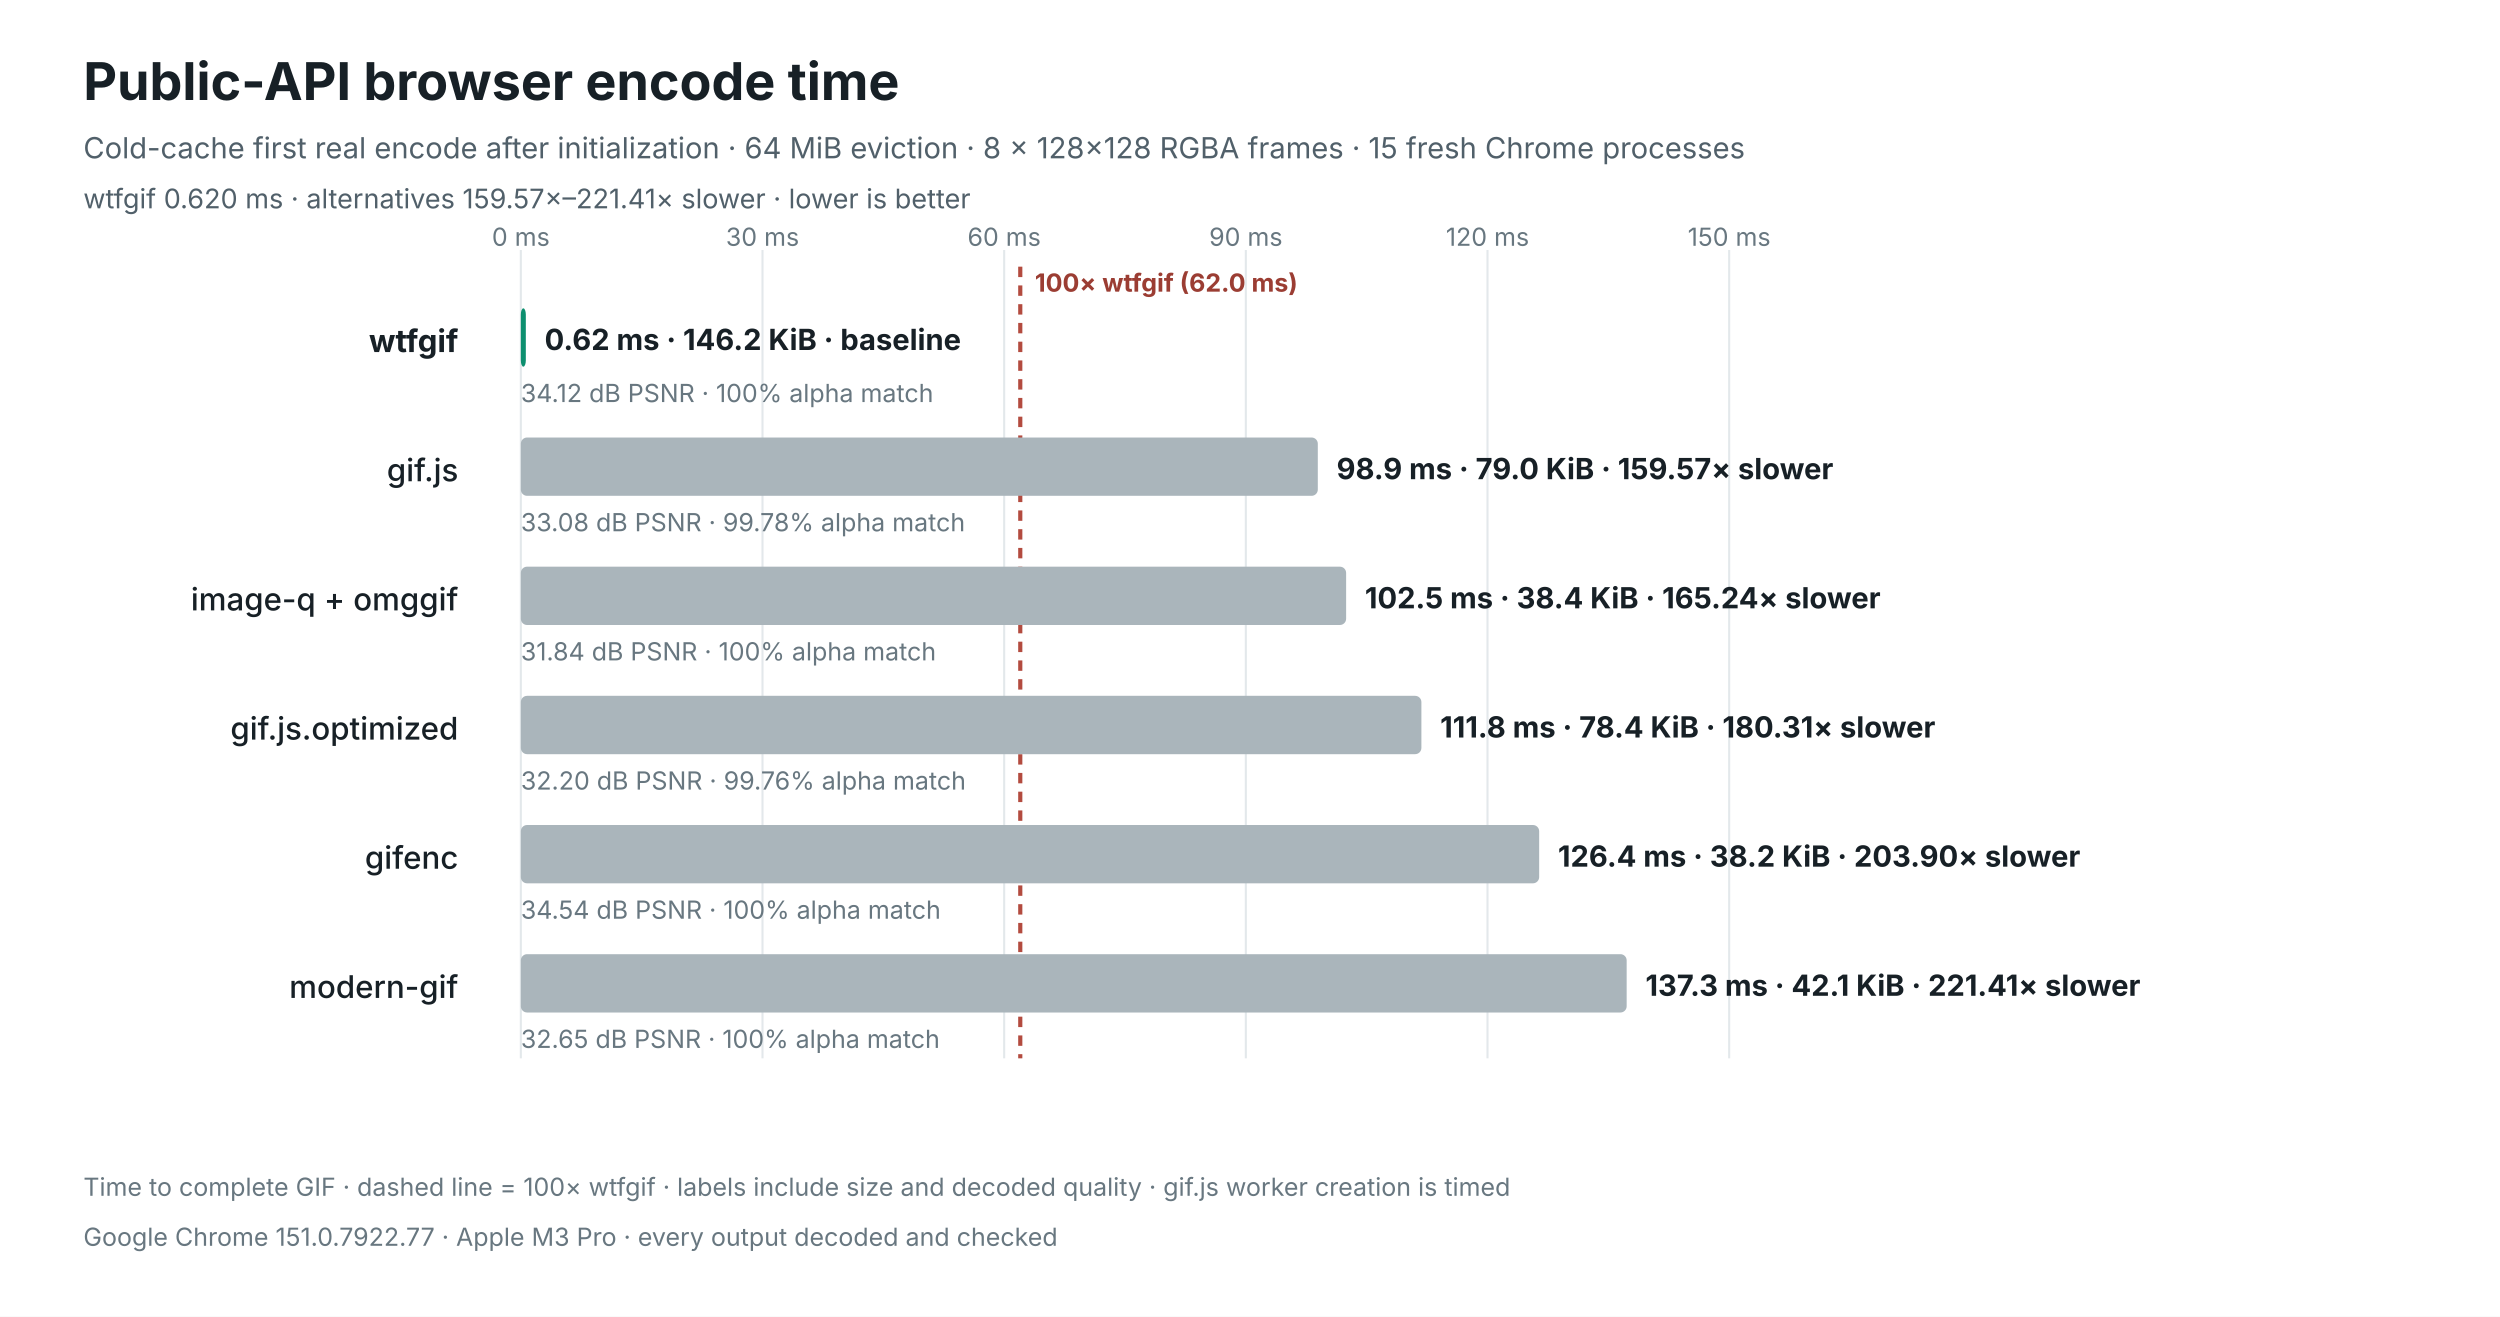
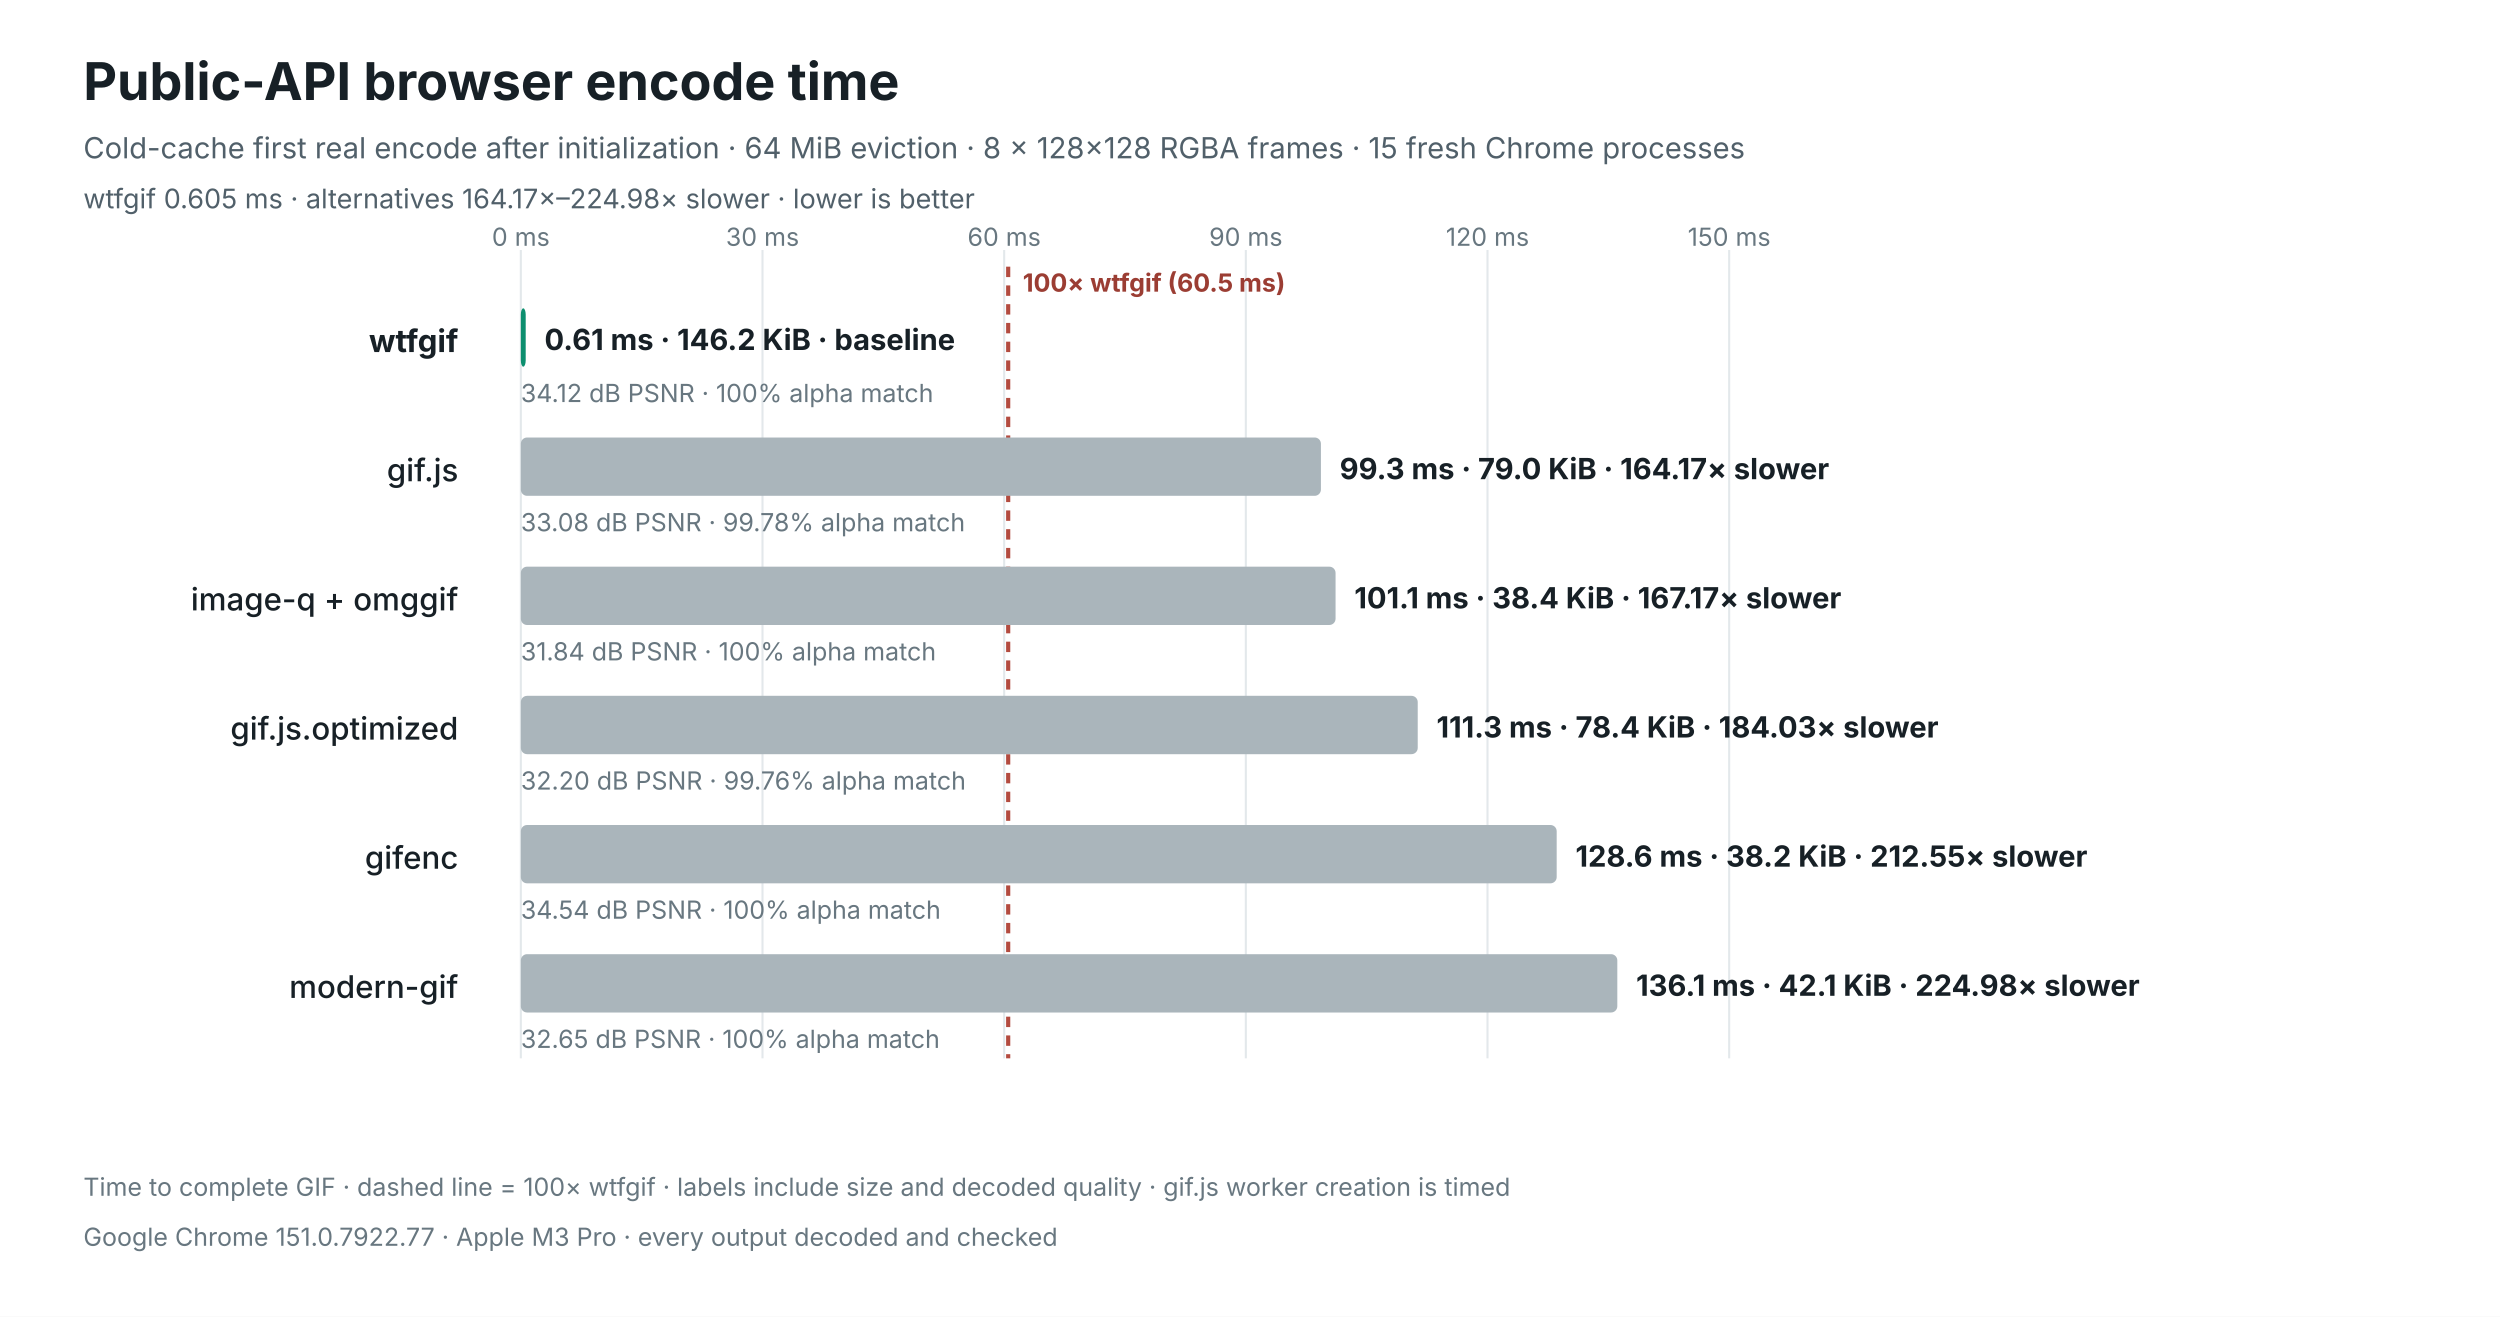
<svg xmlns="http://www.w3.org/2000/svg" width="1200" height="632" viewBox="0 0 1200 632" role="img" aria-labelledby="title desc">
  <rect width="100%" height="100%" fill="#ffffff" />
  <g font-family="ui-sans-serif, -apple-system, BlinkMacSystemFont, Segoe UI, sans-serif" fill="#172026">
    <text x="40" y="48" font-size="25" font-weight="700">Public-API browser encode time</text>
    <text x="40" y="76" font-size="14" fill="#51606a">Cold-cache first real encode after initialization · 64 MiB eviction · 8 × 128×128 RGBA frames · 15 fresh Chrome processes</text>
-     <text x="40" y="100" font-size="13" fill="#51606a">wtfgif 0.620 ms · alternatives 159.57×–221.41× slower · lower is better</text>
+     <text x="40" y="100" font-size="13" fill="#51606a">wtfgif 0.605 ms · alternatives 164.17×–224.98× slower · lower is better</text>
    <line x1="250" y1="120" x2="250" y2="508" stroke="#e3e8eb" stroke-width="1" />
    <text x="250" y="118" text-anchor="middle" font-size="12" fill="#687780">0 ms</text>
    <line x1="366" y1="120" x2="366" y2="508" stroke="#e3e8eb" stroke-width="1" />
    <text x="366" y="118" text-anchor="middle" font-size="12" fill="#687780">30 ms</text>
    <line x1="482" y1="120" x2="482" y2="508" stroke="#e3e8eb" stroke-width="1" />
    <text x="482" y="118" text-anchor="middle" font-size="12" fill="#687780">60 ms</text>
    <line x1="598" y1="120" x2="598" y2="508" stroke="#e3e8eb" stroke-width="1" />
    <text x="598" y="118" text-anchor="middle" font-size="12" fill="#687780">90 ms</text>
    <line x1="714" y1="120" x2="714" y2="508" stroke="#e3e8eb" stroke-width="1" />
    <text x="714" y="118" text-anchor="middle" font-size="12" fill="#687780">120 ms</text>
    <line x1="830" y1="120" x2="830" y2="508" stroke="#e3e8eb" stroke-width="1" />
    <text x="830" y="118" text-anchor="middle" font-size="12" fill="#687780">150 ms</text>
-     <line x1="489.73" y1="128" x2="489.73" y2="508" stroke="#b34b3f" stroke-width="2" stroke-dasharray="5 4" />
-     <text x="496.73" y="140" font-size="12" font-weight="700" fill="#9b3d33">100× wtfgif (62.0 ms)</text>
+     <line x1="483.93" y1="128" x2="483.93" y2="508" stroke="#b34b3f" stroke-width="2" stroke-dasharray="5 4" />
+     <text x="490.93" y="140" font-size="12" font-weight="700" fill="#9b3d33">100× wtfgif (60.5 ms)</text>
    <text x="220" y="169" text-anchor="end" font-size="15" font-weight="700">wtfgif</text>
-     <rect x="250" y="148" width="2.4" height="28" rx="3" fill="#0d8f6f" />
-     <text x="261.4" y="168" text-anchor="start" font-size="14" font-weight="700" fill="#172026">0.62 ms · 146.2 KiB · baseline</text>
+     <rect x="250" y="148" width="2.34" height="28" rx="3" fill="#0d8f6f" />
+     <text x="261.34" y="168" text-anchor="start" font-size="14" font-weight="700" fill="#172026">0.61 ms · 146.2 KiB · baseline</text>
    <text x="250" y="193" font-size="12" fill="#687780">34.12 dB PSNR · 100% alpha match</text>
    <text x="220" y="231" text-anchor="end" font-size="15" font-weight="500">gif.js</text>
-     <rect x="250" y="210" width="382.55" height="28" rx="3" fill="#aab5bb" />
-     <text x="641.55" y="230" text-anchor="start" font-size="14" font-weight="700" fill="#172026">98.9 ms · 79.0 KiB · 159.57× slower</text>
+     <rect x="250" y="210" width="384.04" height="28" rx="3" fill="#aab5bb" />
+     <text x="643.04" y="230" text-anchor="start" font-size="14" font-weight="700" fill="#172026">99.3 ms · 79.0 KiB · 164.17× slower</text>
    <text x="250" y="255" font-size="12" fill="#687780">33.08 dB PSNR · 99.78% alpha match</text>
    <text x="220" y="293" text-anchor="end" font-size="15" font-weight="500">image-q + omggif</text>
-     <rect x="250" y="272" width="396.14" height="28" rx="3" fill="#aab5bb" />
-     <text x="655.14" y="292" text-anchor="start" font-size="14" font-weight="700" fill="#172026">102.5 ms · 38.4 KiB · 165.24× slower</text>
+     <rect x="250" y="272" width="391.07" height="28" rx="3" fill="#aab5bb" />
+     <text x="650.07" y="292" text-anchor="start" font-size="14" font-weight="700" fill="#172026">101.1 ms · 38.4 KiB · 167.17× slower</text>
    <text x="250" y="317" font-size="12" fill="#687780">31.84 dB PSNR · 100% alpha match</text>
    <text x="220" y="355" text-anchor="end" font-size="15" font-weight="500">gif.js.optimized</text>
-     <rect x="250" y="334" width="432.27" height="28" rx="3" fill="#aab5bb" />
-     <text x="691.27" y="354" text-anchor="start" font-size="14" font-weight="700" fill="#172026">111.8 ms · 78.4 KiB · 180.31× slower</text>
+     <rect x="250" y="334" width="430.51" height="28" rx="3" fill="#aab5bb" />
+     <text x="689.51" y="354" text-anchor="start" font-size="14" font-weight="700" fill="#172026">111.3 ms · 78.4 KiB · 184.03× slower</text>
    <text x="250" y="379" font-size="12" fill="#687780">32.20 dB PSNR · 99.76% alpha match</text>
    <text x="220" y="417" text-anchor="end" font-size="15" font-weight="500">gifenc</text>
-     <rect x="250" y="396" width="488.8" height="28" rx="3" fill="#aab5bb" />
-     <text x="747.8" y="416" text-anchor="start" font-size="14" font-weight="700" fill="#172026">126.4 ms · 38.2 KiB · 203.90× slower</text>
+     <rect x="250" y="396" width="497.21" height="28" rx="3" fill="#aab5bb" />
+     <text x="756.21" y="416" text-anchor="start" font-size="14" font-weight="700" fill="#172026">128.6 ms · 38.2 KiB · 212.55× slower</text>
    <text x="250" y="441" font-size="12" fill="#687780">34.54 dB PSNR · 100% alpha match</text>
    <text x="220" y="479" text-anchor="end" font-size="15" font-weight="500">modern-gif</text>
-     <rect x="250" y="458" width="530.8" height="28" rx="3" fill="#aab5bb" />
-     <text x="789.8" y="478" text-anchor="start" font-size="14" font-weight="700" fill="#172026">137.3 ms · 42.1 KiB · 221.41× slower</text>
+     <rect x="250" y="458" width="526.31" height="28" rx="3" fill="#aab5bb" />
+     <text x="785.31" y="478" text-anchor="start" font-size="14" font-weight="700" fill="#172026">136.1 ms · 42.1 KiB · 224.98× slower</text>
    <text x="250" y="503" font-size="12" fill="#687780">32.65 dB PSNR · 100% alpha match</text>
    <text x="40" y="574" font-size="12" fill="#687780">Time to complete GIF · dashed line = 100× wtfgif · labels include size and decoded quality · gif.js worker creation is timed</text>
    <text x="40" y="598" font-size="12" fill="#687780">Google Chrome 151.0.7922.77 · Apple M3 Pro · every output decoded and checked</text>
  </g>
</svg>
